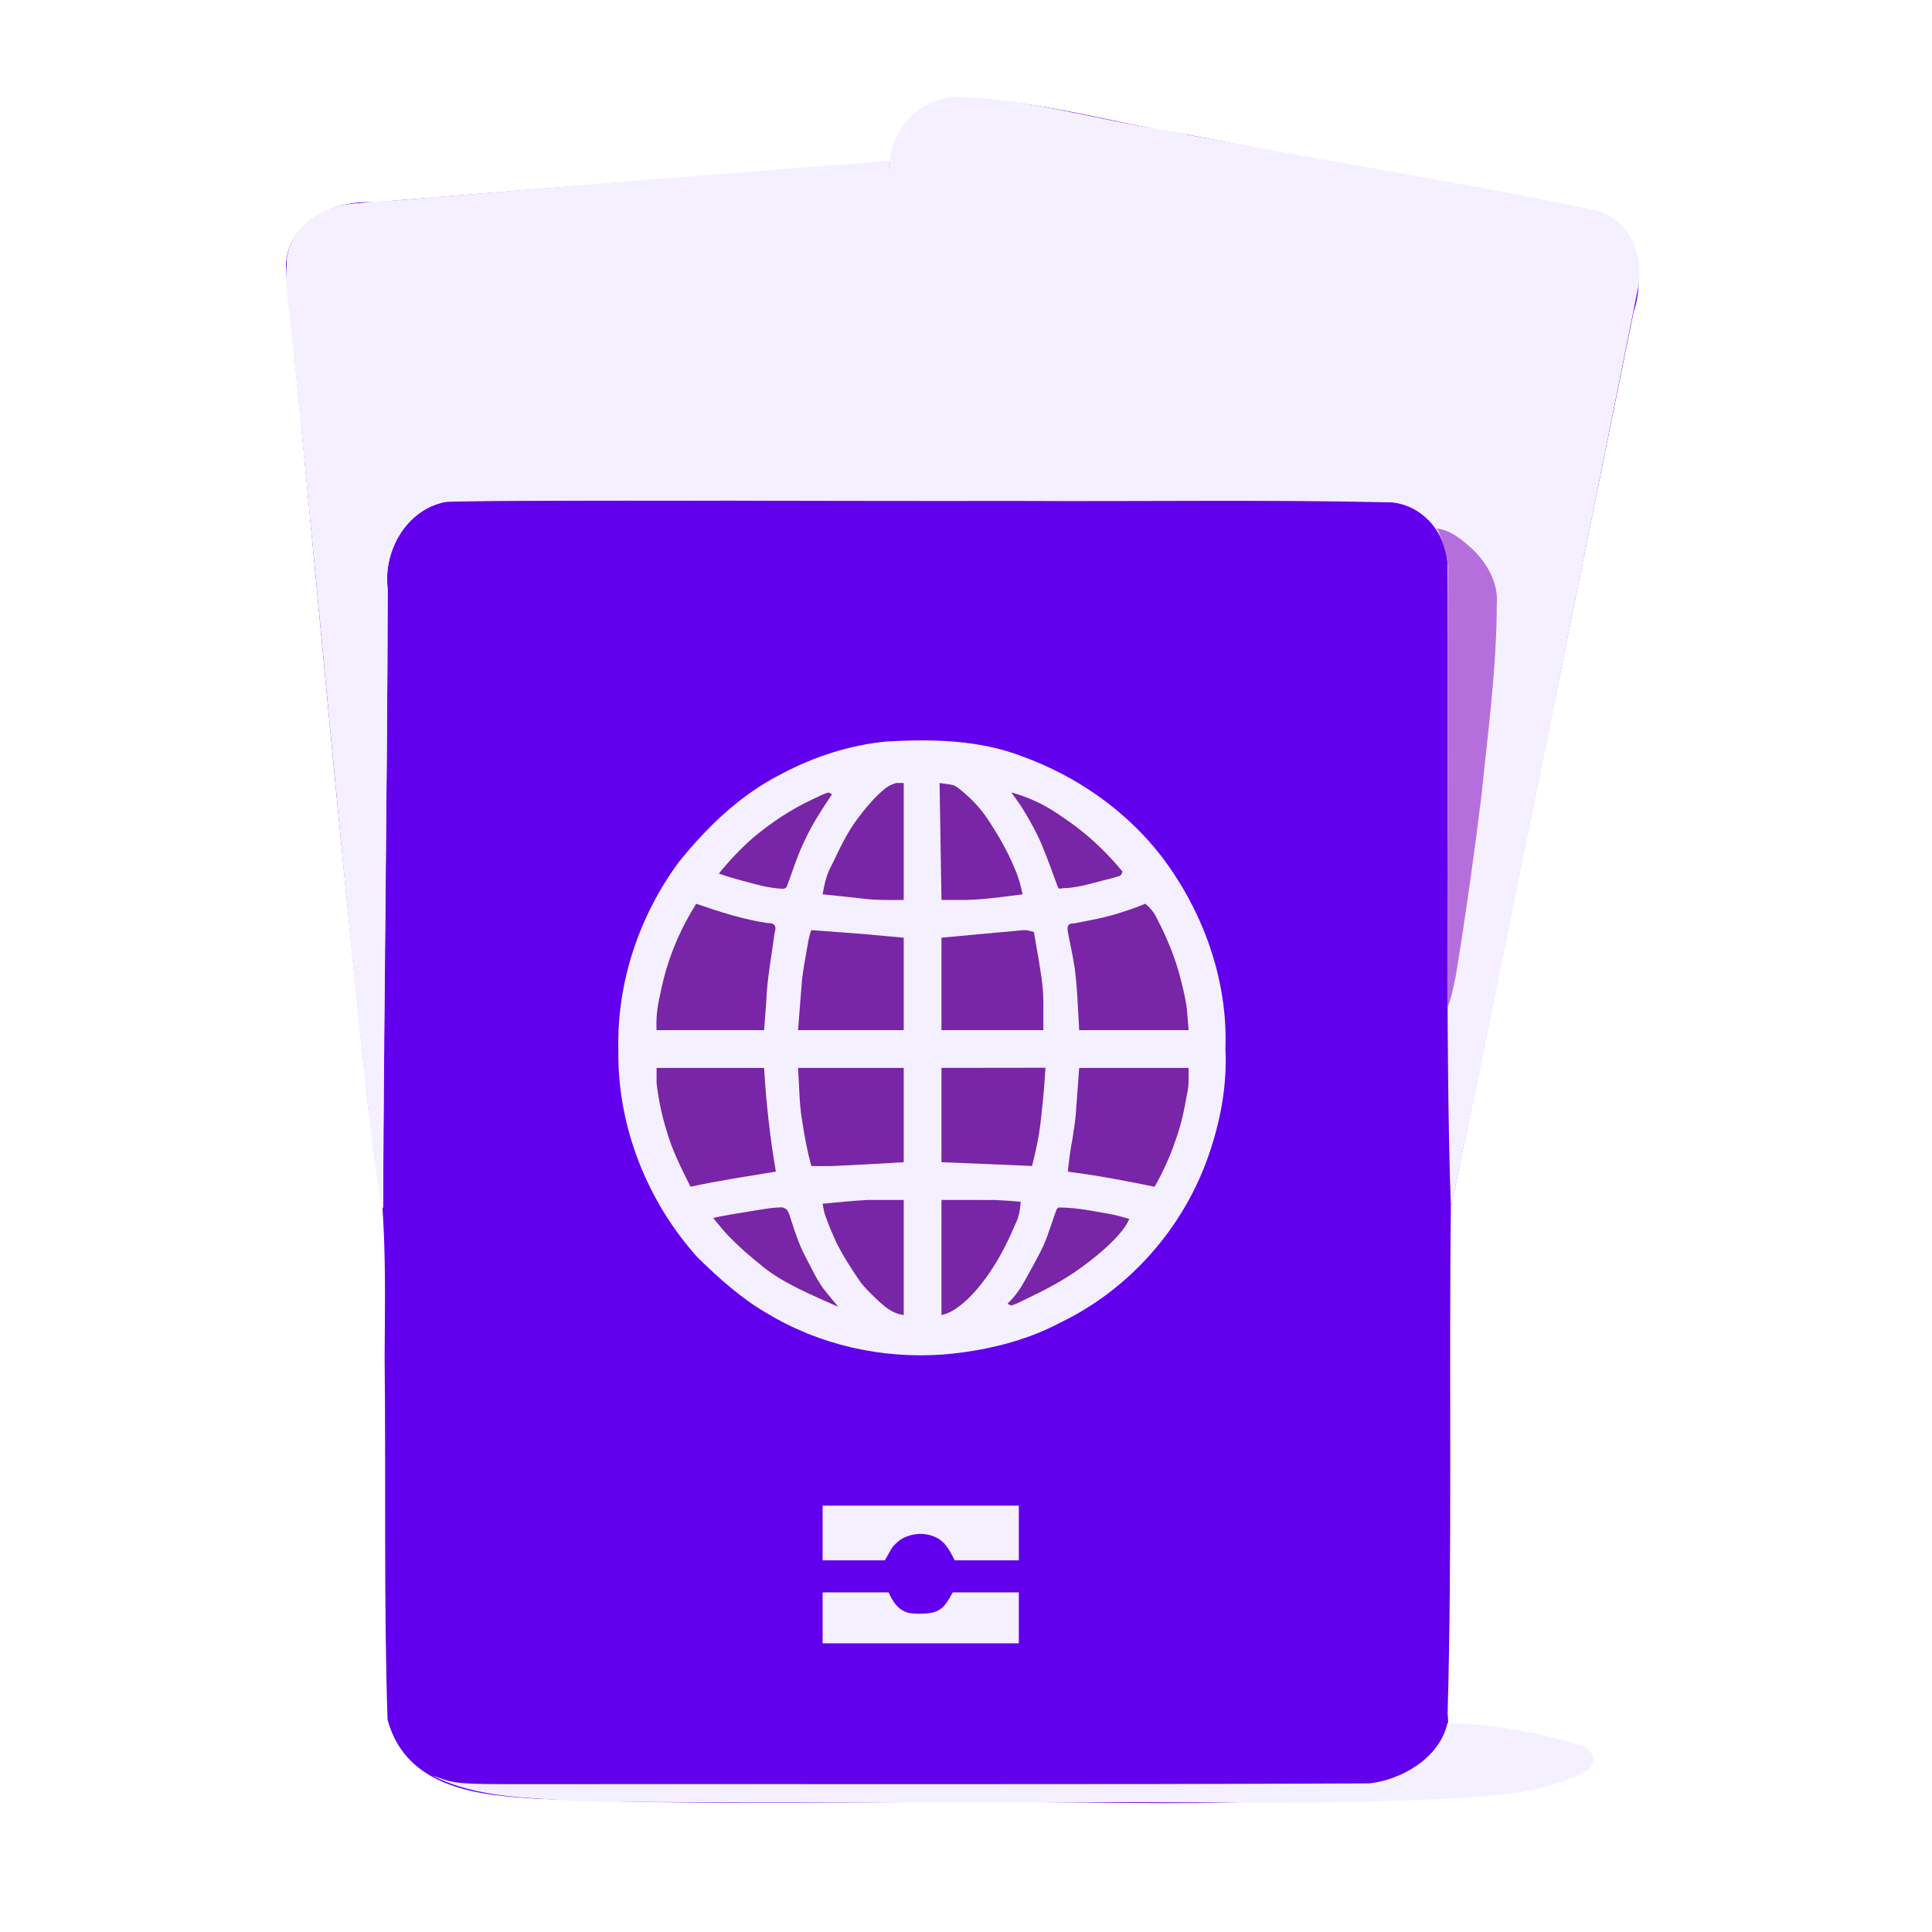
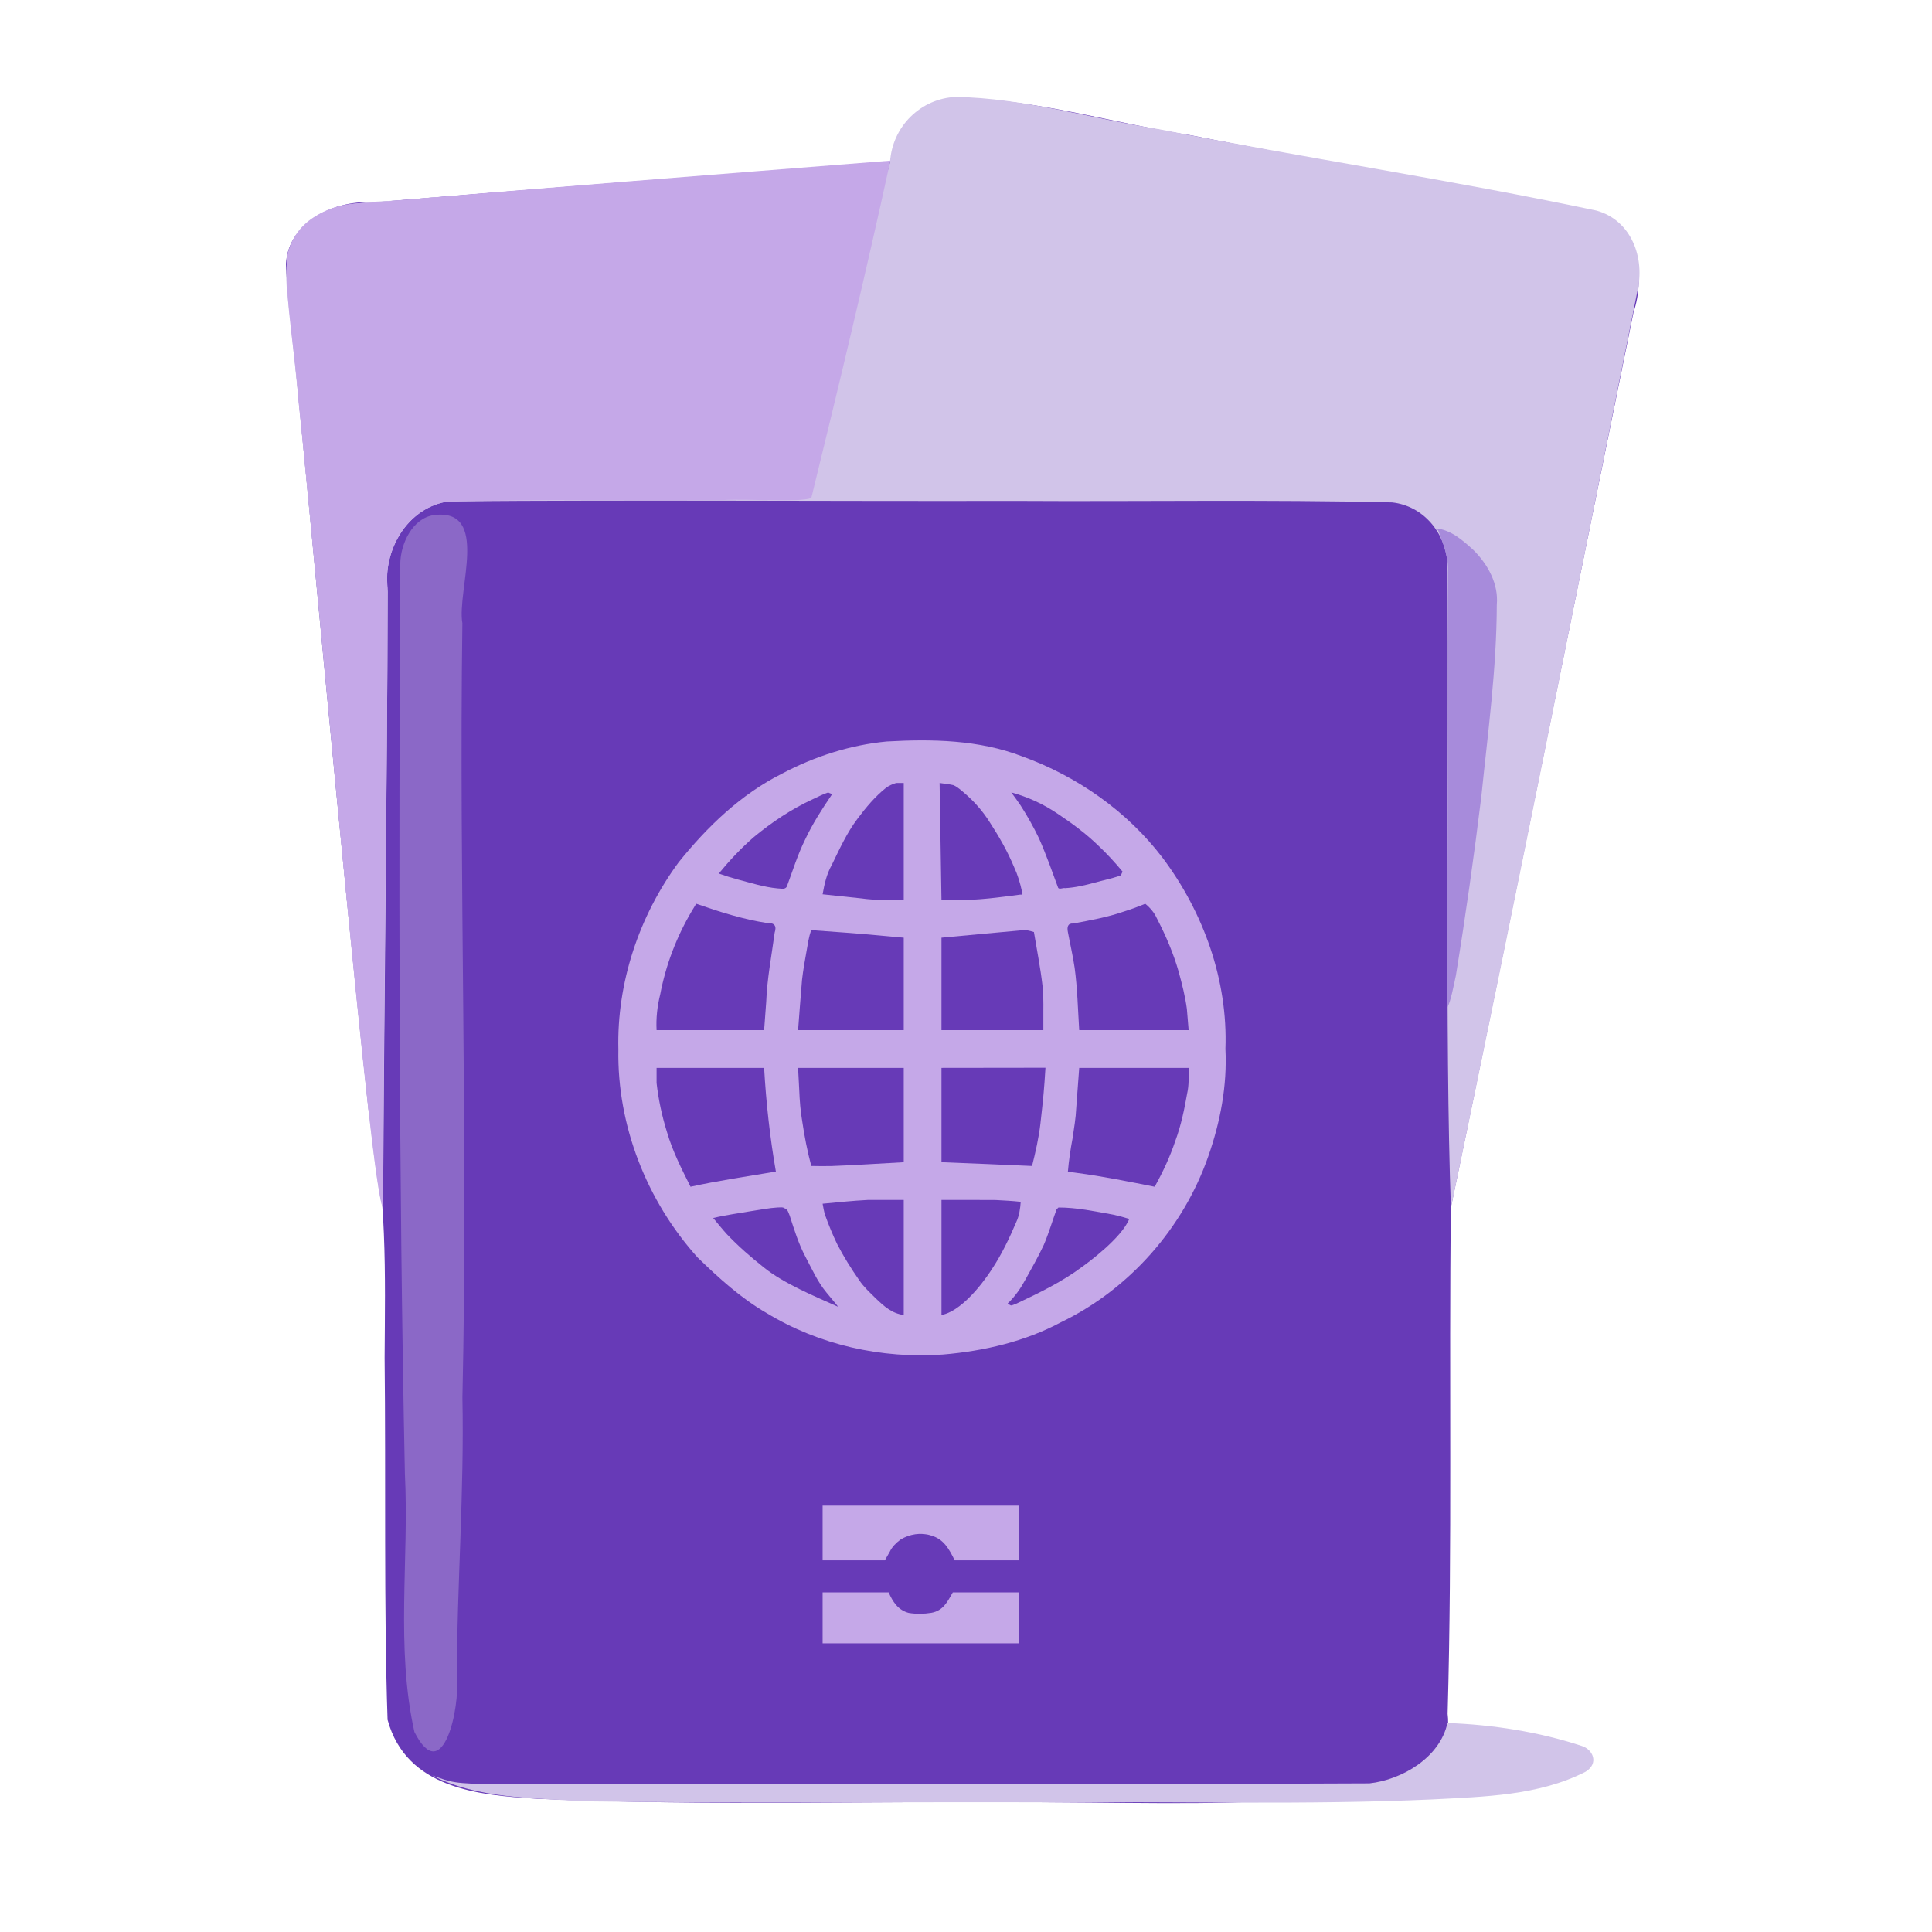
<svg xmlns="http://www.w3.org/2000/svg" id="svg" version="1.1" style="display: block;" viewBox="0 0 1024 1024">
  <defs id="defs25" />
-   <path d="m 510,52 c 41.134,1.092 81.074,13.469 121.61,19.774 C 702.643,85.962 774.353,97.136 845,113 c 22.093,6.844 27.589,32.573 20.822,52.419 C 833.698,323.641 801.718,481.916 769,640 c -1.093,89.436 0.781,179.006 -1.737,268.365 6.752,53.787 -111.745,47.269 -207.219,46.898 -91.976,-0.955 -184.059,2.197 -275.958,-1.918 -30.072,-1.839 -68.687,-5.178 -78.669,-41.84 -2.025,-59.423 -0.852,-127.967 -1.565,-191.899 0.274,-43.959 1.502,-88.246 -8.52,-131.396 C 179.305,440.507 166.599,292.422 151.684,144.625 149.293,119.567 175.79,105.797 197.646,107.251 289.063,99.797 380.526,92.467 472,86 473.164,66.882 491.57,52.719 510,52 Z" style="fill:#6200EE" id="path1" />
-   <path d="m 506.58,51.378 c 35.418,0.464 73.216,11.694 108.058,17.171 75.962,14.949 155.756,27.038 231.492,43.051 18.299,5.051 26.064,24.791 21.619,43.237 -32.226,160.461 -65.267,325.163 -98.735,485.374 -3.271,-88.869 -1.017,-234.167 -1.839,-341.608 -1.049,-16.226 -12.72,-30.467 -29.307,-32.315 -66.589,-1.563 -133.314,-0.391 -199.957,-0.794 -99.927,0.202 -199.878,-0.589 -299.788,0.218 -22.441,2.937 -35.541,26.547 -32.64,47.797 -0.305,108.997 -1.875,218.077 -2.447,327.062 C 196.09,627.224 168.185,303.751 154.565,176.39 153.189,156.149 144.872,130.109 165,116 183.375,104.14 206.72,108.041 227.497,104.74 308.99,98.438 450.656,173.679 471.741,86 472.854,66.874 488.197,52.127 506.58,51.378 Z" style="fill:#F5F0FF" id="path2" />
-   <path d="m 470,393 c 24.092,-1.364 48.839,-0.908 71.669,7.846 29.128,10.518 55.646,29.039 74.474,53.735 21.737,28.931 34.693,64.976 33.353,101.362 0.981,19.439 -2.686,38.695 -9.105,56.985 -13.205,37.875 -41.739,70.359 -77.924,87.832 -19.219,10.302 -40.994,15.326 -62.598,17.165 -32.476,2.334 -65.596,-5.004 -93.496,-21.947 C 392.725,688.109 380.981,677.391 369.75,666.5 342.829,636.569 327.04,596.618 327.75,556.25 c -0.876,-35.355 10.998,-70.819 31.934,-99.199 15.188,-18.919 33.067,-36.135 54.953,-47.079 C 431.69,400.934 450.759,394.81 470,393 Z" style="fill:#F5F0FF" id="path3" />
-   <path d="M 471.914,85.146 C 458.972,144.652 444.523,204.795 430,264 c -6.807,2.43 -33.066,0.267 -46.96,1.057 -49.003,0.567 -98.091,-0.682 -147.04,0.941 -20.485,4.21 -32.855,25.439 -30.532,45.52 -0.137,109.493 -2.263,219.431 -2.372,328.924 C 196.394,631.016 170.97,332.475 158.141,211.938 156.488,186.944 151.313,162.072 152,137 c 2.746,-19.049 22.511,-29.659 40.365,-29.246 91.827,-7.86 187.672,-15.362 279.549,-22.608 z" style="fill:#F5F0FF" id="path4" />
-   <path d="m 230,273 c 29.934,-3.818 12.01,39.993 15.067,57.318 -1.859,136.819 3.098,273.676 0.025,410.492 1.01,49.55 -2.834,99.049 -3.019,148.541 1.862,14.968 -7.215,58.638 -22.429,28.617 -10.044,-44.918 -2.739,-91.436 -5.049,-137.038 -3.32,-160.715 -3.227,-321.485 -2.442,-482.218 C 212.319,288.178 218.602,274.64 230,273 Z" style="fill:#6200EE" id="path5" />
-   <path d="m 767.159,913.233 c 23.849,0.871 48.413,4.642 71.196,12.159 5.922,1.835 9.287,9.217 2.02,13.678 -24.955,12.748 -53.79,13.199 -81.401,14.67 -66.257,2.965 -132.621,1.036 -198.93,1.525 -83.846,-0.282 -167.708,0.632 -251.542,-0.544 C 281.831,952.737 253.387,953.546 229,941 c 10.265,3.539 10.697,4.575 35.806,4.628 153.67,-0.15 307.356,0.314 461.015,-0.402 17.321,-1.911 37.456,-13.767 41.338,-31.993 z" style="fill:#F5F0FF" id="path6" />
-   <path d="m 761.214,280.098 c 7.774,0.635 14.367,6.527 19.823,11.515 7.583,7.575 13.308,17.903 12.293,28.952 -0.092,34.059 -4.743,67.885 -8.207,101.712 -3.879,31.599 -8.349,63.296 -13.474,94.724 -1.162,5.431 -2.797,14.041 -4.539,16.939 -0.197,-75.64 0.709,-155.223 0.312,-230.86 0.37,-7.707 -2.532,-15.112 -5.157,-21.903 z" style="fill:#B56FDD" id="path7" />
-   <path d="m 607,479 c 2.598,2.12 4.803,4.712 6.183,7.788 4.681,9.046 8.744,18.437 11.536,28.247 1.773,6.485 3.465,13.031 4.343,19.704 0.313,3.754 0.626,7.507 0.938,11.261 -19.333,0 -38.667,0 -58,0 -0.695,-11.033 -0.936,-22.117 -2.423,-33.082 C 568.649,506.563 567.164,500.31 566,494 c -0.508,-2.649 -0.11,-4.72 2.858,-4.523 8.958,-1.683 17.973,-3.278 26.609,-6.271 C 599.373,481.978 603.233,480.607 607,479 Z" style="fill:#7825A7" id="path8" />
-   <path d="m 369,479 c 12.33,4.292 24.815,8.283 37.757,10.253 3.762,-0.209 4.989,1.57 3.828,5.079 -1.62,12.234 -4.018,24.381 -4.48,36.744 -0.368,4.975 -0.737,9.949 -1.105,14.924 -19,0 -38,0 -57,0 -0.336,-6.398 0.376,-12.752 1.93,-18.961 2.975,-15.624 8.709,-30.646 16.831,-44.315 C 367.473,481.463 368.24,480.233 369,479 Z" style="fill:#7825A7" id="path9" />
-   <path d="m 572,566 c 19.333,0 38.667,0 58,0 -0.027,4.531 0.251,9.105 -0.785,13.556 -1.488,8.481 -3.239,16.952 -6.237,25.046 C 620.148,613.081 616.35,621.201 612,629 598.408,626.315 584.825,623.527 571.083,621.712 569.389,621.467 567.694,621.236 566,621 c 0.503,-5.893 1.361,-11.744 2.464,-17.553 0.772,-5.38 1.736,-10.739 1.961,-16.179 C 570.95,580.179 571.475,573.089 572,566 Z" style="fill:#7825A7" id="path10" />
-   <path d="m 348,566 h 57 c 1.049,18.431 3.073,36.768 6.228,54.96 C 396.44,623.455 380.649,625.751 366,629 361.265,619.546 356.412,610.063 353.468,599.864 350.84,591.442 348.986,582.767 348,574 Z" style="fill:#7825A7" id="path11" />
-   <path d="m 423,566 c 18.667,0 37.333,0 56,0 0,16.667 0,33.333 0,50 -12.741,0.668 -25.473,1.556 -38.223,2.026 -3.592,0.066 -7.185,0.041 -10.777,-0.026 -2.065,-7.74 -3.61,-15.607 -4.775,-23.53 -0.978,-5.55 -1.387,-11.175 -1.611,-16.8 C 423.409,573.78 423.205,569.89 423,566 Z" style="fill:#7825A7" id="path12" />
-   <path d="m 430,493 c 13.566,0.958 27.132,1.921 40.668,3.243 2.777,0.252 5.555,0.505 8.332,0.757 0,16.333 0,32.667 0,49 -18.667,0 -37.333,0 -56,0 0.716,-8.92 1.314,-17.852 2.103,-26.764 0.603,-5.065 1.448,-10.091 2.38,-15.105 C 428.186,500.39 428.599,496.566 430,493 Z" style="fill:#7825A7" id="path13" />
-   <path d="m 544,493 c 1.35,0.27 2.695,0.558 4,1 1.554,9.478 3.462,18.907 4.546,28.455 0.434,4.338 0.514,8.695 0.454,13.052 0,3.498 0,6.995 0,10.493 -18,0 -36,0 -54,0 0,-16.333 0,-32.667 0,-49 14.372,-1.309 28.738,-2.712 43.113,-3.973 0.629,-0.009 1.258,-0.018 1.887,-0.027 z" style="fill:#7825A7" id="path14" />
-   <path d="m 499,566 55.117,-0.07 c -0.738,11.846 -1.049,15.162 -2.672,29.61 -0.876,7.591 -2.584,15.057 -4.445,22.459 -15.998,-0.725 -31.998,-1.377 -48,-2 z" style="fill:#7825A7" id="path15" />
-   <path d="m 436,798 h 104 v 29 h -34 c -2.981,-6.011 -5.778,-11.289 -12.62,-13.188 -5.312,-1.712 -11.368,-0.701 -16.079,2.192 -2.311,1.724 -4.458,3.791 -5.694,6.433 C 470.738,823.958 469.869,825.479 469,827 h -33 z" style="fill:#F5F0FF" id="path16" />
-   <path d="m 436,844 h 35 c 2.203,5.027 5.005,9.394 10.65,10.883 3.93,0.635 8.046,0.588 11.971,-0.054 6.314,-1.13 8.505,-5.801 11.378,-10.829 h 35 v 27 H 436 v -27 z" style="fill:#F5F0FF" id="path17" />
-   <path d="m 475,415 c 1.333,0 2.667,0 4,0 0,20.667 0,41.333 0,62 -7.491,-0.023 -15.016,0.257 -22.456,-0.824 C 449.696,475.451 442.847,474.738 436,474 c 0.936,-5.344 2.133,-10.728 4.829,-15.495 4.135,-8.468 8.024,-17.152 13.772,-24.688 4.377,-5.855 9.133,-11.543 14.853,-16.133 C 471.109,416.417 473.016,415.6 475,415 Z" style="fill:#7825A7" id="path18" />
-   <path d="m 498,415 c 2.414,0.41 4.906,0.571 7.272,1.136 2.427,1.023 4.316,2.92 6.314,4.582 5.056,4.377 9.475,9.473 13.032,15.139 4.911,7.556 9.412,15.407 12.872,23.742 1.93,4.113 3.223,8.477 4.176,12.91 0.377,1.016 0.498,1.854 -0.872,1.65 -11.187,1.439 -22.416,3.077 -33.724,2.841 -2.69,0 -5.38,0 -8.07,0 -0.333,-20.667 -0.667,-41.333 -1,-62 z" style="fill:#7825A7" id="path19" />
-   <path d="m 460,636 h 19 v 61 c -6.383,-0.91 -10.311,-4.546 -14.809,-8.816 -3.075,-3.073 -6.355,-5.991 -8.785,-9.633 -4.262,-6.12 -8.233,-12.464 -11.665,-19.088 -2.439,-5.08 -4.6,-10.303 -6.473,-15.616 C 436.677,641.94 436.383,639.956 436,638 c 7.995,-0.726 15.979,-1.602 24,-2 z" style="fill:#7825A7" id="path20" />
-   <path d="m 499,636 c 9.579,0.028 19.162,-0.056 28.739,0.042 4.424,0.263 8.857,0.434 13.261,0.958 -0.267,3.641 -0.776,7.317 -2.334,10.656 -3.622,8.487 -7.583,16.871 -12.667,24.595 -1.107,1.773 -14.091,22.167 -26.998,24.748 v -61 z" style="fill:#7825A7" id="path21" />
-   <path d="m 561,640 c 9.829,-0.02 19.486,2.097 29.118,3.813 2.665,0.586 5.513,1.346 8.414,2.24 -4.054,10.132 -22.084,23.321 -24.672,25.177 -10.781,8.08 -22.959,13.996 -35.101,19.712 -0.967,0.285 -1.951,0.921 -2.908,0.984 -0.728,-0.487 -2.623,-0.782 -1.155,-1.629 3.509,-3.483 6.344,-7.564 8.689,-11.904 3.385,-6.162 6.923,-12.255 9.874,-18.64 C 555.86,653.634 557.728,647.24 560,641 Z" style="fill:#7825A7" id="path22" />
-   <path d="m 412,640 c 1.353,0.043 2.812,-0.403 3.979,0.498 1.65,0.512 1.951,2.463 2.593,3.859 2.381,7.425 4.697,14.931 8.375,21.842 3.391,6.379 6.33,13.091 10.959,18.708 1.33,1.726 7.236,8.546 6.129,7.63 -12.358,-5.525 -28.566,-12.205 -39.173,-20.754 -6.96,-5.54 -13.725,-11.377 -19.822,-17.865 -2.069,-2.257 -5.07,-5.988 -7.03,-8.34 6.77,-1.641 13.706,-2.531 20.572,-3.727 C 403.049,641.21 407.486,640.263 412,640 Z" style="fill:#7825A7" id="path23" />
-   <path d="m 439,420 c 0.507,0.519 2.559,0.632 1.647,1.522 -5.075,7.465 -9.959,15.093 -13.819,23.27 C 422.795,452.883 420.146,461.552 417,470 c -1.061,1.693 -3.214,0.883 -4.875,0.875 -7.24,-0.659 -14.184,-2.939 -21.19,-4.748 C 387.581,465.223 384.272,464.165 381,463 c 5.642,-6.937 11.807,-13.477 18.561,-19.343 9.58,-7.911 20.002,-14.877 31.303,-20.089 2.671,-1.289 5.327,-2.599 8.136,-3.568 z" style="fill:#7825A7" id="path24" />
-   <path d="m 536,420 c 8.833,2.412 17.26,6.272 24.813,11.455 7.592,5.065 14.953,10.528 21.499,16.909 4.525,4.259 8.725,8.853 12.688,13.636 -0.558,0.85 -0.66,2.21 -1.878,2.324 -4.181,1.4 -8.53,2.257 -12.772,3.462 -5.19,1.404 -10.445,2.662 -15.834,2.957 -1.06,-0.289 -3.085,0.86 -3.675,-0.183 -3.243,-8.809 -6.372,-17.677 -10.176,-26.264 -2.873,-6.007 -6.157,-11.822 -9.753,-17.424 C 539.327,424.544 537.678,422.261 536,420 Z" style="fill:#7825A7" id="path25" />
+   <path d="m 510,52 c 41.134,1.092 81.074,13.469 121.61,19.774 C 702.643,85.962 774.353,97.136 845,113 c 22.093,6.844 27.589,32.573 20.822,52.419 C 833.698,323.641 801.718,481.916 769,640 c -1.093,89.436 0.781,179.006 -1.737,268.365 6.752,53.787 -111.745,47.269 -207.219,46.898 -91.976,-0.955 -184.059,2.197 -275.958,-1.918 -30.072,-1.839 -68.687,-5.178 -78.669,-41.84 -2.025,-59.423 -0.852,-127.967 -1.565,-191.899 0.274,-43.959 1.502,-88.246 -8.52,-131.396 C 179.305,440.507 166.599,292.422 151.684,144.625 149.293,119.567 175.79,105.797 197.646,107.251 289.063,99.797 380.526,92.467 472,86 473.164,66.882 491.57,52.719 510,52 Z" style="fill:#673AB7" id="path1" />
+   <path d="m 506.58,51.378 c 35.418,0.464 73.216,11.694 108.058,17.171 75.962,14.949 155.756,27.038 231.492,43.051 18.299,5.051 26.064,24.791 21.619,43.237 -32.226,160.461 -65.267,325.163 -98.735,485.374 -3.271,-88.869 -1.017,-234.167 -1.839,-341.608 -1.049,-16.226 -12.72,-30.467 -29.307,-32.315 -66.589,-1.563 -133.314,-0.391 -199.957,-0.794 -99.927,0.202 -199.878,-0.589 -299.788,0.218 -22.441,2.937 -35.541,26.547 -32.64,47.797 -0.305,108.997 -1.875,218.077 -2.447,327.062 C 196.09,627.224 168.185,303.751 154.565,176.39 153.189,156.149 144.872,130.109 165,116 183.375,104.14 206.72,108.041 227.497,104.74 308.99,98.438 450.656,173.679 471.741,86 472.854,66.874 488.197,52.127 506.58,51.378 Z" style="fill:#D1C4E9" id="path2" />
+   <path d="m 470,393 c 24.092,-1.364 48.839,-0.908 71.669,7.846 29.128,10.518 55.646,29.039 74.474,53.735 21.737,28.931 34.693,64.976 33.353,101.362 0.981,19.439 -2.686,38.695 -9.105,56.985 -13.205,37.875 -41.739,70.359 -77.924,87.832 -19.219,10.302 -40.994,15.326 -62.598,17.165 -32.476,2.334 -65.596,-5.004 -93.496,-21.947 C 392.725,688.109 380.981,677.391 369.75,666.5 342.829,636.569 327.04,596.618 327.75,556.25 c -0.876,-35.355 10.998,-70.819 31.934,-99.199 15.188,-18.919 33.067,-36.135 54.953,-47.079 C 431.69,400.934 450.759,394.81 470,393 Z" style="fill:#C5A8E8" id="path3" />
+   <path d="M 471.914,85.146 C 458.972,144.652 444.523,204.795 430,264 c -6.807,2.43 -33.066,0.267 -46.96,1.057 -49.003,0.567 -98.091,-0.682 -147.04,0.941 -20.485,4.21 -32.855,25.439 -30.532,45.52 -0.137,109.493 -2.263,219.431 -2.372,328.924 C 196.394,631.016 170.97,332.475 158.141,211.938 156.488,186.944 151.313,162.072 152,137 c 2.746,-19.049 22.511,-29.659 40.365,-29.246 91.827,-7.86 187.672,-15.362 279.549,-22.608 z" style="fill:#C5A8E8" id="path4" />
+   <path d="m 230,273 c 29.934,-3.818 12.01,39.993 15.067,57.318 -1.859,136.819 3.098,273.676 0.025,410.492 1.01,49.55 -2.834,99.049 -3.019,148.541 1.862,14.968 -7.215,58.638 -22.429,28.617 -10.044,-44.918 -2.739,-91.436 -5.049,-137.038 -3.32,-160.715 -3.227,-321.485 -2.442,-482.218 C 212.319,288.178 218.602,274.64 230,273 Z" style="fill:#8B68C7" id="path5" />
+   <path d="m 767.159,913.233 c 23.849,0.871 48.413,4.642 71.196,12.159 5.922,1.835 9.287,9.217 2.02,13.678 -24.955,12.748 -53.79,13.199 -81.401,14.67 -66.257,2.965 -132.621,1.036 -198.93,1.525 -83.846,-0.282 -167.708,0.632 -251.542,-0.544 C 281.831,952.737 253.387,953.546 229,941 c 10.265,3.539 10.697,4.575 35.806,4.628 153.67,-0.15 307.356,0.314 461.015,-0.402 17.321,-1.911 37.456,-13.767 41.338,-31.993 z" style="fill:#D1C4E9" id="path6" />
+   <path d="m 761.214,280.098 c 7.774,0.635 14.367,6.527 19.823,11.515 7.583,7.575 13.308,17.903 12.293,28.952 -0.092,34.059 -4.743,67.885 -8.207,101.712 -3.879,31.599 -8.349,63.296 -13.474,94.724 -1.162,5.431 -2.797,14.041 -4.539,16.939 -0.197,-75.64 0.709,-155.223 0.312,-230.86 0.37,-7.707 -2.532,-15.112 -5.157,-21.903 z" style="fill:#A78BDB" id="path7" />
+   <path d="m 607,479 c 2.598,2.12 4.803,4.712 6.183,7.788 4.681,9.046 8.744,18.437 11.536,28.247 1.773,6.485 3.465,13.031 4.343,19.704 0.313,3.754 0.626,7.507 0.938,11.261 -19.333,0 -38.667,0 -58,0 -0.695,-11.033 -0.936,-22.117 -2.423,-33.082 C 568.649,506.563 567.164,500.31 566,494 c -0.508,-2.649 -0.11,-4.72 2.858,-4.523 8.958,-1.683 17.973,-3.278 26.609,-6.271 C 599.373,481.978 603.233,480.607 607,479 Z" style="fill:#673AB7" id="path8" />
+   <path d="m 369,479 c 12.33,4.292 24.815,8.283 37.757,10.253 3.762,-0.209 4.989,1.57 3.828,5.079 -1.62,12.234 -4.018,24.381 -4.48,36.744 -0.368,4.975 -0.737,9.949 -1.105,14.924 -19,0 -38,0 -57,0 -0.336,-6.398 0.376,-12.752 1.93,-18.961 2.975,-15.624 8.709,-30.646 16.831,-44.315 C 367.473,481.463 368.24,480.233 369,479 Z" style="fill:#673AB7" id="path9" />
+   <path d="m 572,566 c 19.333,0 38.667,0 58,0 -0.027,4.531 0.251,9.105 -0.785,13.556 -1.488,8.481 -3.239,16.952 -6.237,25.046 C 620.148,613.081 616.35,621.201 612,629 598.408,626.315 584.825,623.527 571.083,621.712 569.389,621.467 567.694,621.236 566,621 c 0.503,-5.893 1.361,-11.744 2.464,-17.553 0.772,-5.38 1.736,-10.739 1.961,-16.179 C 570.95,580.179 571.475,573.089 572,566 Z" style="fill:#673AB7" id="path10" />
+   <path d="m 348,566 h 57 c 1.049,18.431 3.073,36.768 6.228,54.96 C 396.44,623.455 380.649,625.751 366,629 361.265,619.546 356.412,610.063 353.468,599.864 350.84,591.442 348.986,582.767 348,574 Z" style="fill:#673AB7" id="path11" />
+   <path d="m 423,566 c 18.667,0 37.333,0 56,0 0,16.667 0,33.333 0,50 -12.741,0.668 -25.473,1.556 -38.223,2.026 -3.592,0.066 -7.185,0.041 -10.777,-0.026 -2.065,-7.74 -3.61,-15.607 -4.775,-23.53 -0.978,-5.55 -1.387,-11.175 -1.611,-16.8 C 423.409,573.78 423.205,569.89 423,566 Z" style="fill:#673AB7" id="path12" />
+   <path d="m 430,493 c 13.566,0.958 27.132,1.921 40.668,3.243 2.777,0.252 5.555,0.505 8.332,0.757 0,16.333 0,32.667 0,49 -18.667,0 -37.333,0 -56,0 0.716,-8.92 1.314,-17.852 2.103,-26.764 0.603,-5.065 1.448,-10.091 2.38,-15.105 C 428.186,500.39 428.599,496.566 430,493 Z" style="fill:#673AB7" id="path13" />
+   <path d="m 544,493 c 1.35,0.27 2.695,0.558 4,1 1.554,9.478 3.462,18.907 4.546,28.455 0.434,4.338 0.514,8.695 0.454,13.052 0,3.498 0,6.995 0,10.493 -18,0 -36,0 -54,0 0,-16.333 0,-32.667 0,-49 14.372,-1.309 28.738,-2.712 43.113,-3.973 0.629,-0.009 1.258,-0.018 1.887,-0.027 z" style="fill:#673AB7" id="path14" />
+   <path d="m 499,566 55.117,-0.07 c -0.738,11.846 -1.049,15.162 -2.672,29.61 -0.876,7.591 -2.584,15.057 -4.445,22.459 -15.998,-0.725 -31.998,-1.377 -48,-2 z" style="fill:#673AB7" id="path15" />
+   <path d="m 436,798 h 104 v 29 h -34 c -2.981,-6.011 -5.778,-11.289 -12.62,-13.188 -5.312,-1.712 -11.368,-0.701 -16.079,2.192 -2.311,1.724 -4.458,3.791 -5.694,6.433 C 470.738,823.958 469.869,825.479 469,827 h -33 z" style="fill:#C5A8E8" id="path16" />
+   <path d="m 436,844 h 35 c 2.203,5.027 5.005,9.394 10.65,10.883 3.93,0.635 8.046,0.588 11.971,-0.054 6.314,-1.13 8.505,-5.801 11.378,-10.829 h 35 v 27 H 436 v -27 z" style="fill:#C5A8E8" id="path17" />
+   <path d="m 475,415 c 1.333,0 2.667,0 4,0 0,20.667 0,41.333 0,62 -7.491,-0.023 -15.016,0.257 -22.456,-0.824 C 449.696,475.451 442.847,474.738 436,474 c 0.936,-5.344 2.133,-10.728 4.829,-15.495 4.135,-8.468 8.024,-17.152 13.772,-24.688 4.377,-5.855 9.133,-11.543 14.853,-16.133 C 471.109,416.417 473.016,415.6 475,415 Z" style="fill:#673AB7" id="path18" />
+   <path d="m 498,415 c 2.414,0.41 4.906,0.571 7.272,1.136 2.427,1.023 4.316,2.92 6.314,4.582 5.056,4.377 9.475,9.473 13.032,15.139 4.911,7.556 9.412,15.407 12.872,23.742 1.93,4.113 3.223,8.477 4.176,12.91 0.377,1.016 0.498,1.854 -0.872,1.65 -11.187,1.439 -22.416,3.077 -33.724,2.841 -2.69,0 -5.38,0 -8.07,0 -0.333,-20.667 -0.667,-41.333 -1,-62 z" style="fill:#673AB7" id="path19" />
+   <path d="m 460,636 h 19 v 61 c -6.383,-0.91 -10.311,-4.546 -14.809,-8.816 -3.075,-3.073 -6.355,-5.991 -8.785,-9.633 -4.262,-6.12 -8.233,-12.464 -11.665,-19.088 -2.439,-5.08 -4.6,-10.303 -6.473,-15.616 C 436.677,641.94 436.383,639.956 436,638 c 7.995,-0.726 15.979,-1.602 24,-2 z" style="fill:#673AB7" id="path20" />
+   <path d="m 499,636 c 9.579,0.028 19.162,-0.056 28.739,0.042 4.424,0.263 8.857,0.434 13.261,0.958 -0.267,3.641 -0.776,7.317 -2.334,10.656 -3.622,8.487 -7.583,16.871 -12.667,24.595 -1.107,1.773 -14.091,22.167 -26.998,24.748 v -61 z" style="fill:#673AB7" id="path21" />
+   <path d="m 561,640 c 9.829,-0.02 19.486,2.097 29.118,3.813 2.665,0.586 5.513,1.346 8.414,2.24 -4.054,10.132 -22.084,23.321 -24.672,25.177 -10.781,8.08 -22.959,13.996 -35.101,19.712 -0.967,0.285 -1.951,0.921 -2.908,0.984 -0.728,-0.487 -2.623,-0.782 -1.155,-1.629 3.509,-3.483 6.344,-7.564 8.689,-11.904 3.385,-6.162 6.923,-12.255 9.874,-18.64 C 555.86,653.634 557.728,647.24 560,641 Z" style="fill:#673AB7" id="path22" />
+   <path d="m 412,640 c 1.353,0.043 2.812,-0.403 3.979,0.498 1.65,0.512 1.951,2.463 2.593,3.859 2.381,7.425 4.697,14.931 8.375,21.842 3.391,6.379 6.33,13.091 10.959,18.708 1.33,1.726 7.236,8.546 6.129,7.63 -12.358,-5.525 -28.566,-12.205 -39.173,-20.754 -6.96,-5.54 -13.725,-11.377 -19.822,-17.865 -2.069,-2.257 -5.07,-5.988 -7.03,-8.34 6.77,-1.641 13.706,-2.531 20.572,-3.727 C 403.049,641.21 407.486,640.263 412,640 Z" style="fill:#673AB7" id="path23" />
+   <path d="m 439,420 c 0.507,0.519 2.559,0.632 1.647,1.522 -5.075,7.465 -9.959,15.093 -13.819,23.27 C 422.795,452.883 420.146,461.552 417,470 c -1.061,1.693 -3.214,0.883 -4.875,0.875 -7.24,-0.659 -14.184,-2.939 -21.19,-4.748 C 387.581,465.223 384.272,464.165 381,463 c 5.642,-6.937 11.807,-13.477 18.561,-19.343 9.58,-7.911 20.002,-14.877 31.303,-20.089 2.671,-1.289 5.327,-2.599 8.136,-3.568 z" style="fill:#673AB7" id="path24" />
+   <path d="m 536,420 c 8.833,2.412 17.26,6.272 24.813,11.455 7.592,5.065 14.953,10.528 21.499,16.909 4.525,4.259 8.725,8.853 12.688,13.636 -0.558,0.85 -0.66,2.21 -1.878,2.324 -4.181,1.4 -8.53,2.257 -12.772,3.462 -5.19,1.404 -10.445,2.662 -15.834,2.957 -1.06,-0.289 -3.085,0.86 -3.675,-0.183 -3.243,-8.809 -6.372,-17.677 -10.176,-26.264 -2.873,-6.007 -6.157,-11.822 -9.753,-17.424 C 539.327,424.544 537.678,422.261 536,420 Z" style="fill:#673AB7" id="path25" />
</svg>
